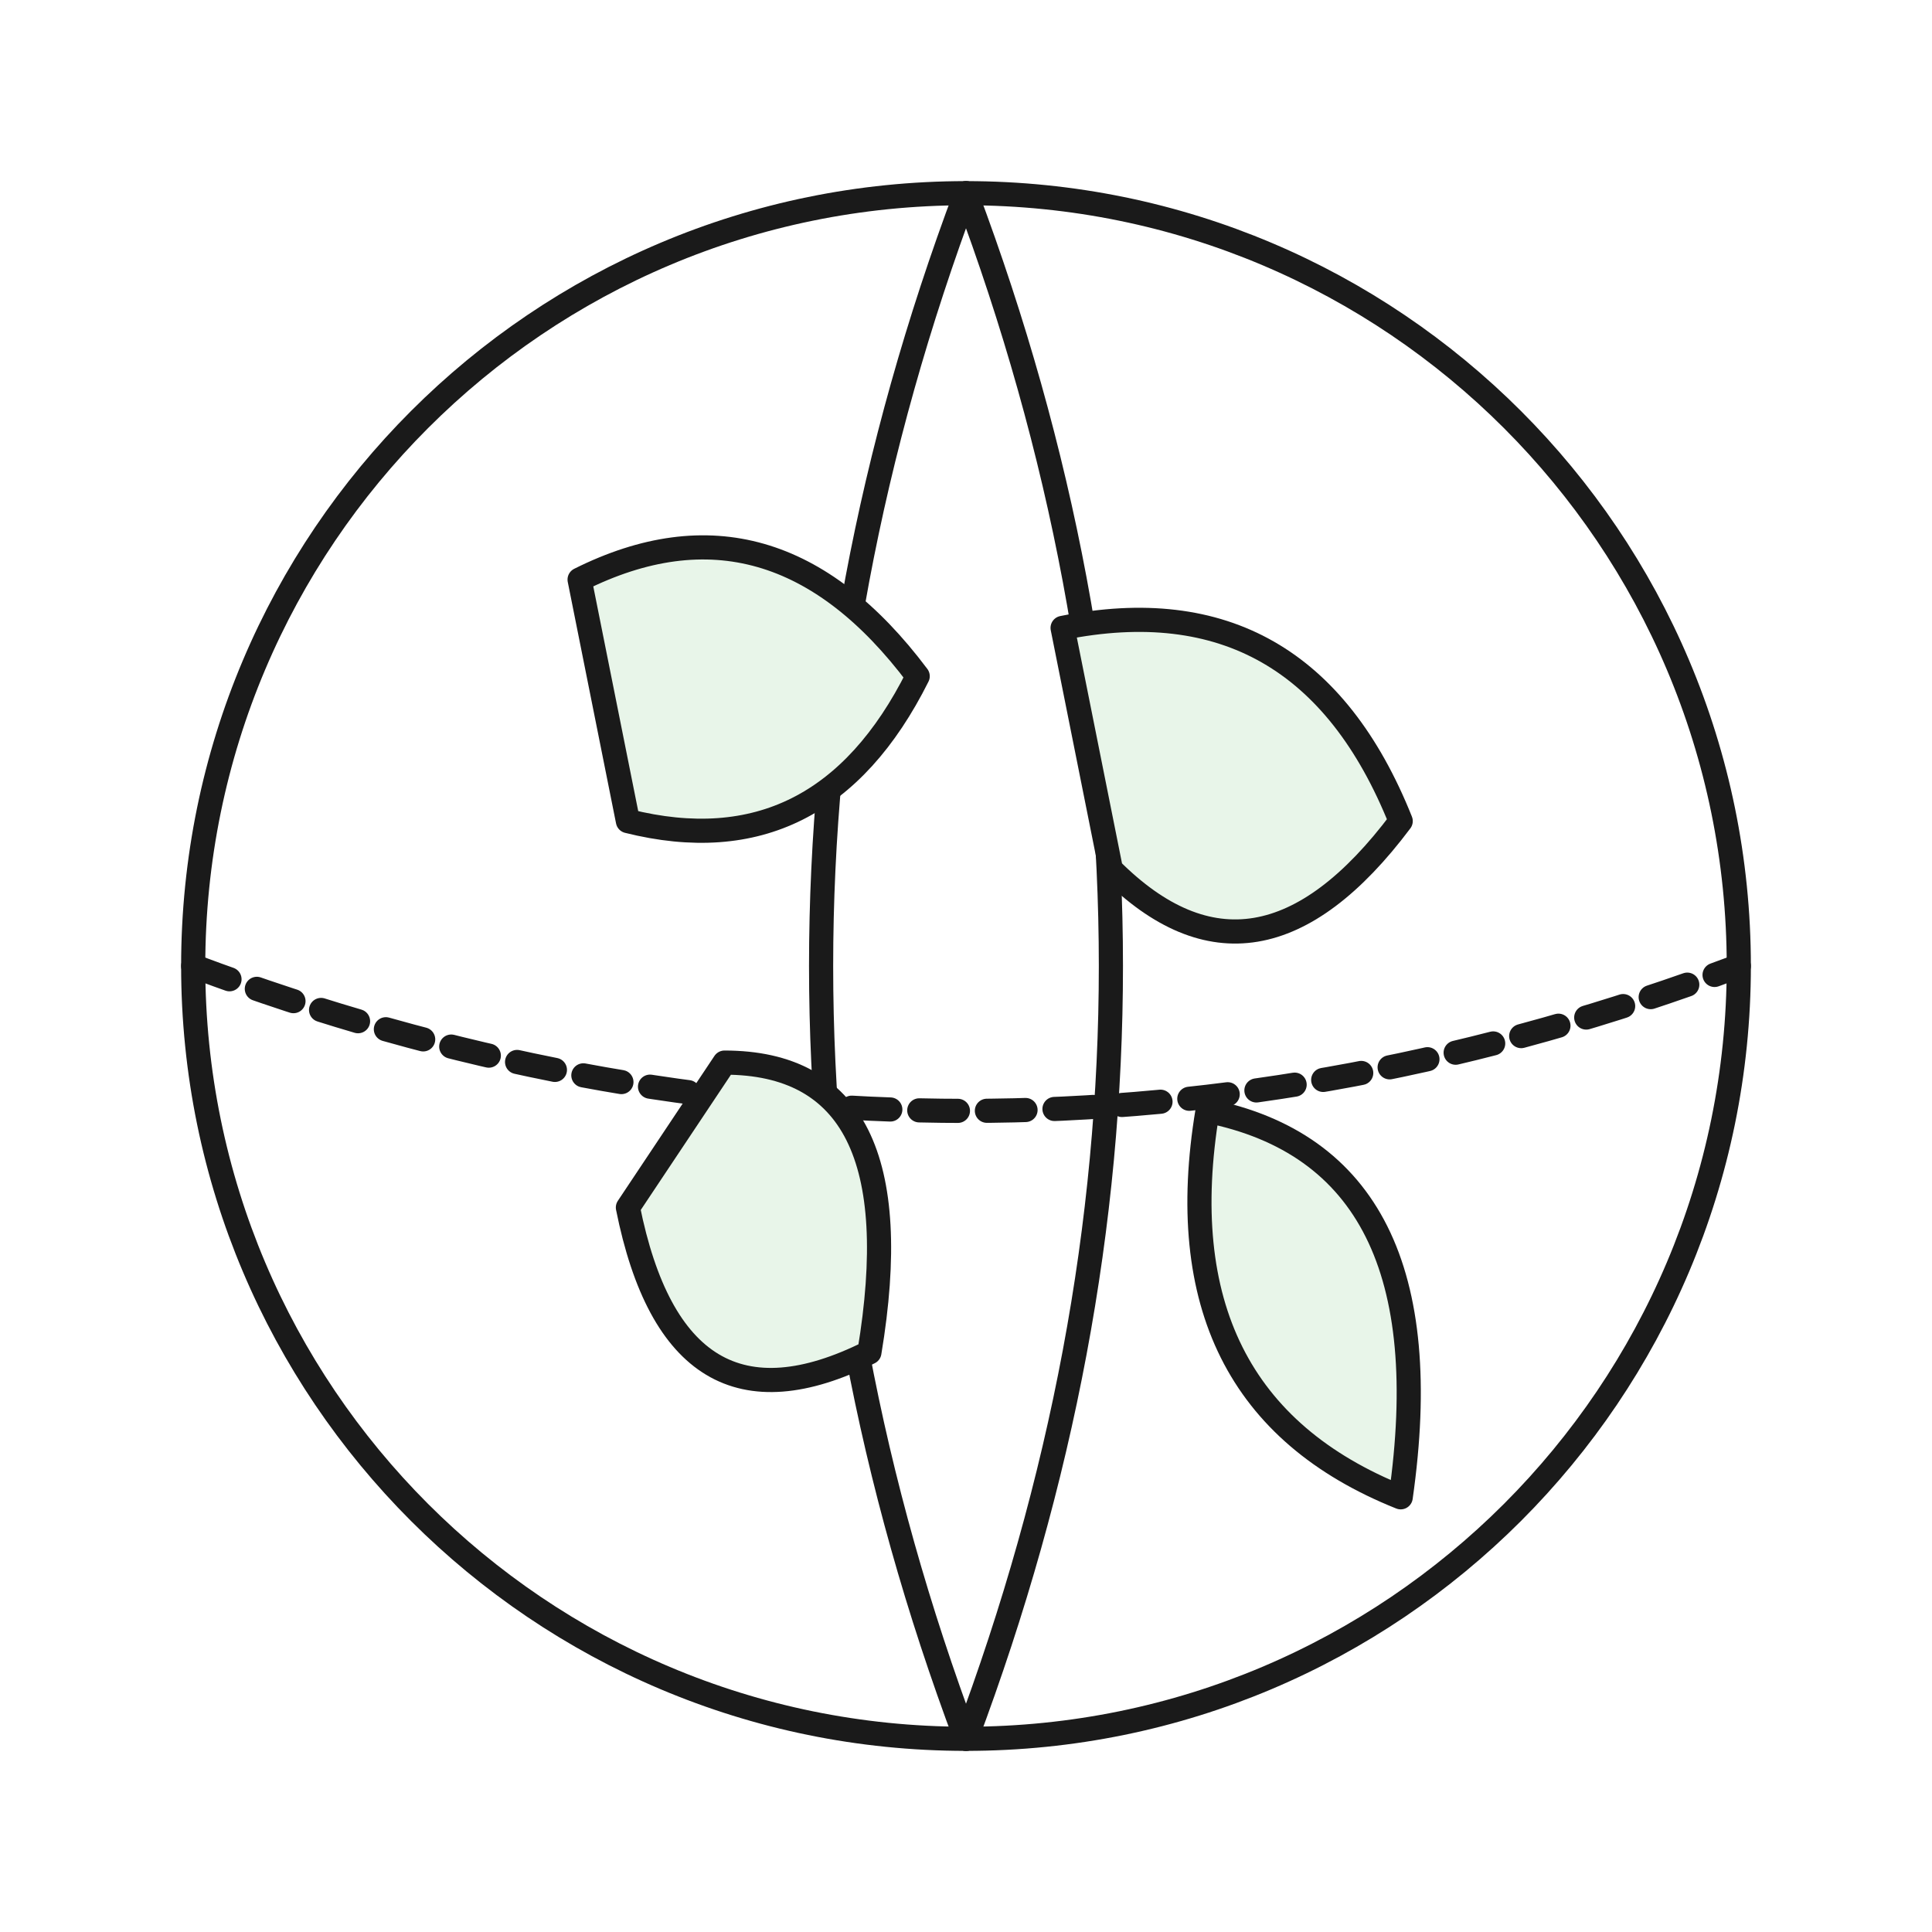
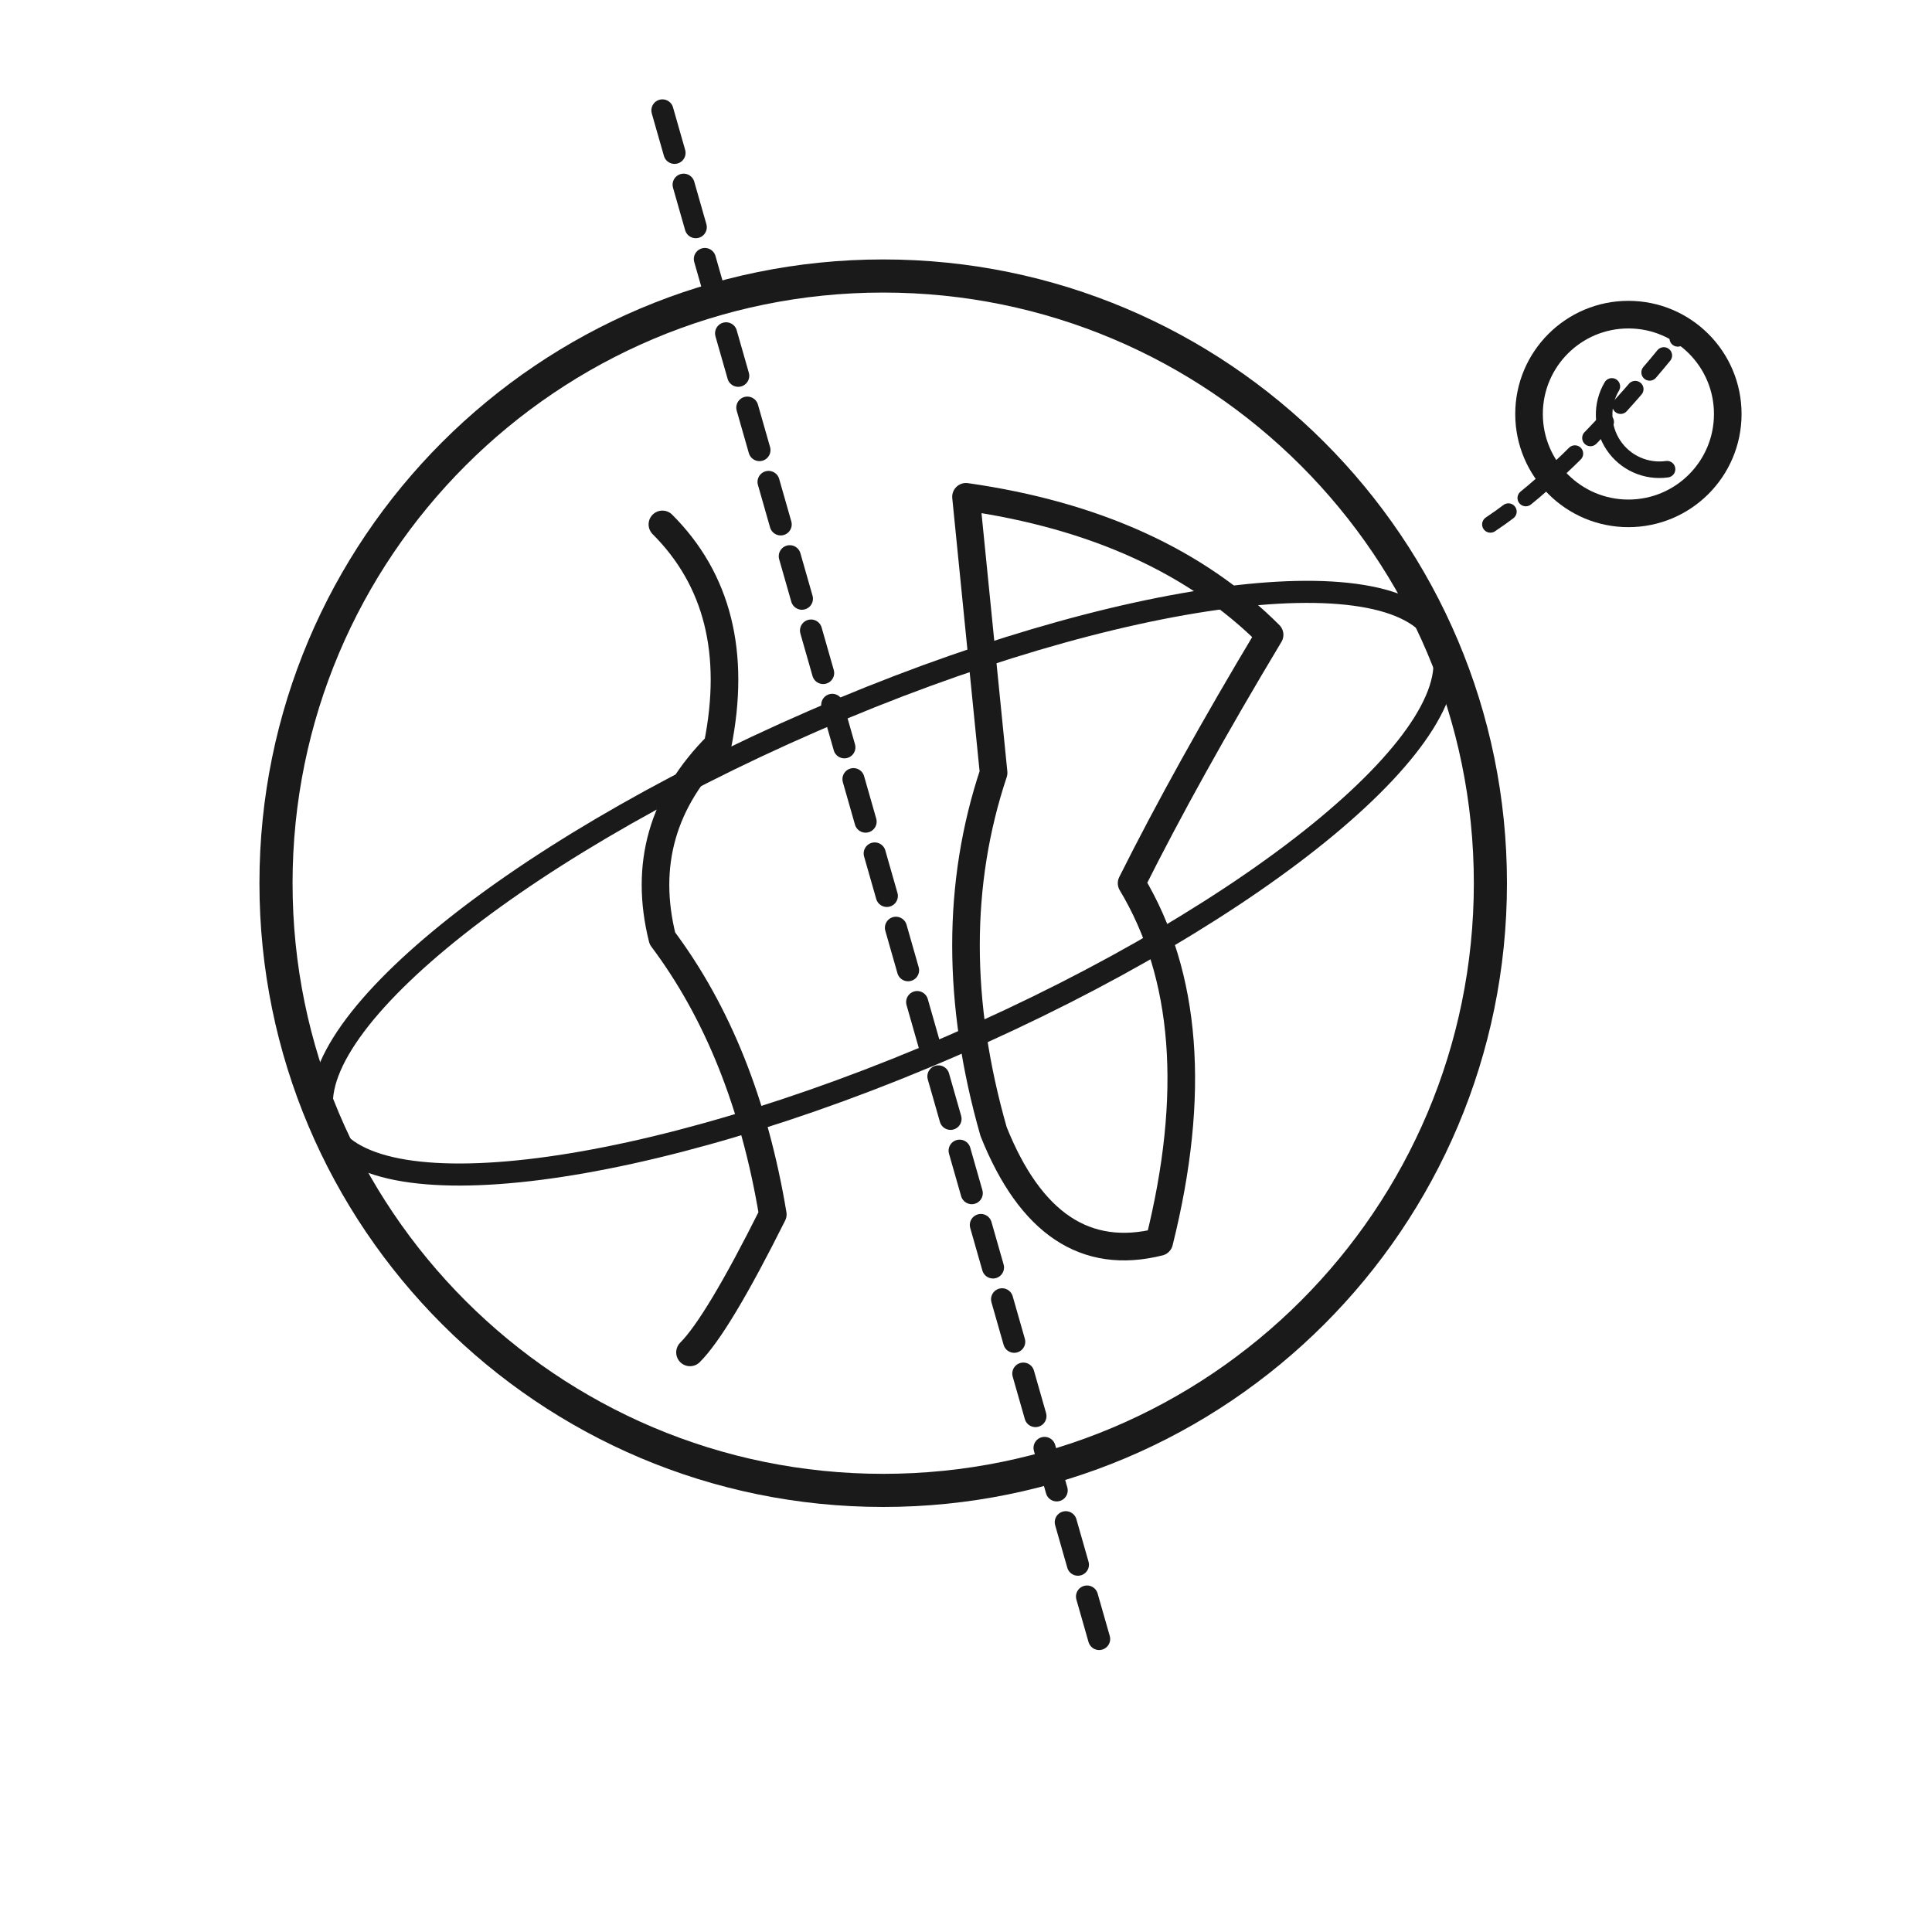
- <svg xmlns="http://www.w3.org/2000/svg" viewBox="0 0 400 400" width="100%" height="100%">
-   <g id="earth" stroke="#1A1A1A" stroke-width="5" stroke-linecap="round" stroke-linejoin="round" fill="none">
-     <circle cx="200" cy="200" r="160" />
-     <path d="M 40 200 Q 200 260 360 200" stroke-dasharray="8 6" />
-     <path d="M 200 40 Q 260 200 200 360" />
-     <path d="M 200 40 Q 140 200 200 360" />
-     <path d="M 120 120 Q 160 100 190 140 Q 170 180 130 170 Z" fill="#E8F5E9" />
-     <path d="M 220 130 Q 270 120 290 170 Q 260 210 230 180 Z" fill="#E8F5E9" />
-     <path d="M 150 220 Q 190 220 180 280 Q 140 300 130 250 Z" fill="#E8F5E9" />
-     <path d="M 250 230 Q 300 240 290 310 Q 240 290 250 230 Z" fill="#E8F5E9" />
+ <svg xmlns="http://www.w3.org/2000/svg" viewBox="0 0 350 350" width="100%" height="100%">
+   <g id="earth" stroke="#1A1A1A" stroke-width="6" stroke-linecap="round" stroke-linejoin="round" fill="none">
+     <circle cx="160" cy="160" r="110" />
+     <line x1="120" y1="20" x2="200" y2="300" stroke-width="4" stroke-dasharray="8 6" />
+     <ellipse cx="160" cy="160" rx="110" ry="32" transform="rotate(-23.5 160 160)" stroke-width="4" />
+     <path d="M 120 95 Q 135 110 130 135 Q 115 150 120 170 Q 135 190 140 220 Q 130 240 125 245" stroke-width="5" />
+     <path d="M 175 90 Q 210 95 230 115 Q 215 140 205 160 Q 220 185 210 225 Q 190 230 180 205 Q 170 170 180 140 Z" stroke-width="5" />
+     <circle cx="295" cy="75" r="18" stroke-width="5" />
+     <path d="M 292 70 A 10 10 0 0 0 302 85" stroke-width="3" />
+     <path d="M 270 95 Q 285 85 305 60" stroke-width="3" stroke-dasharray="4 4" />
  </g>
</svg>
